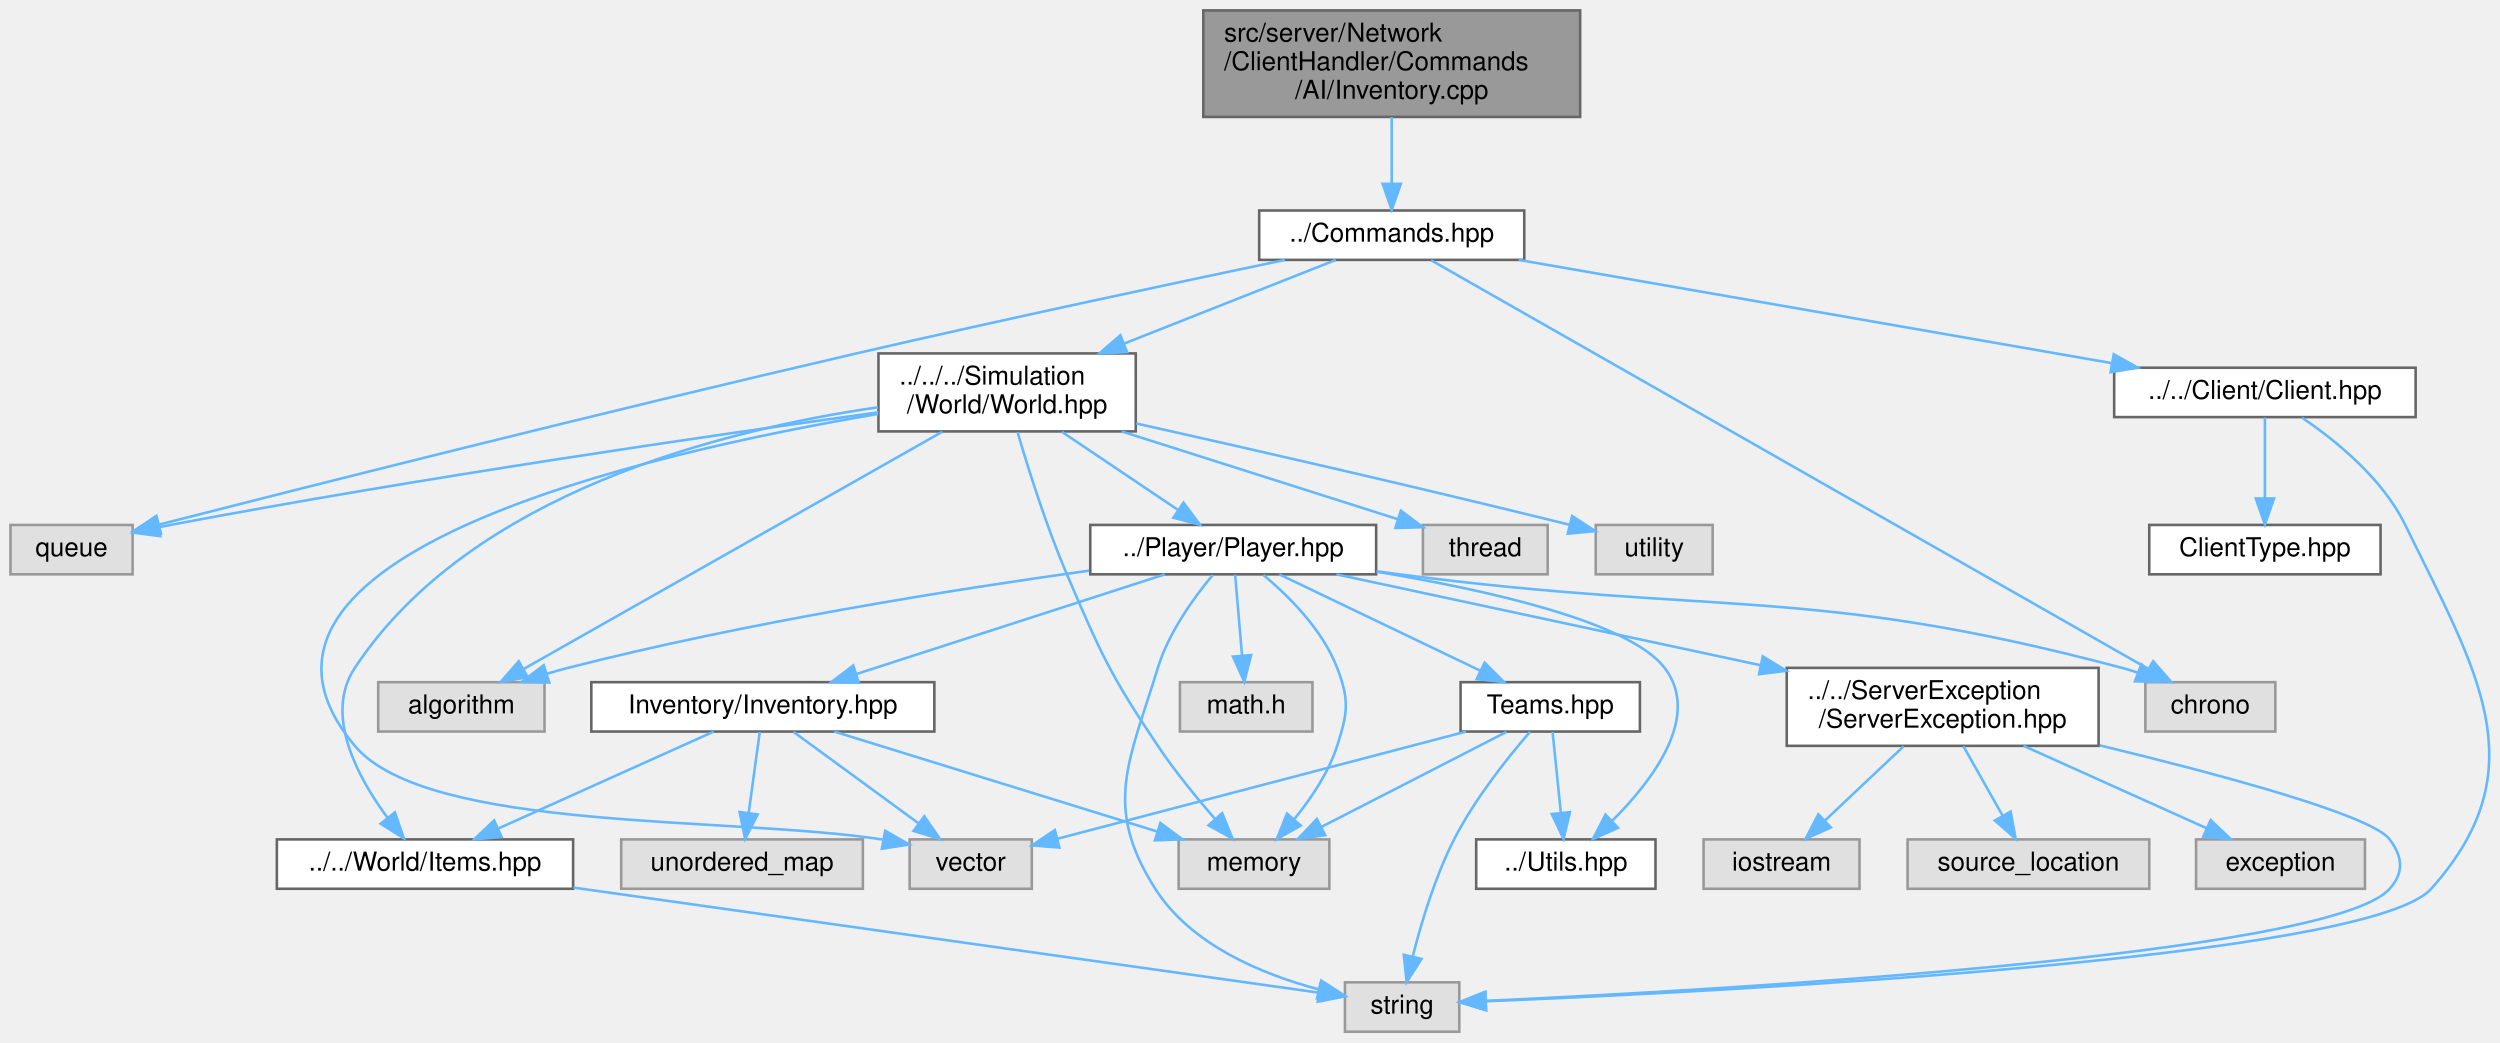
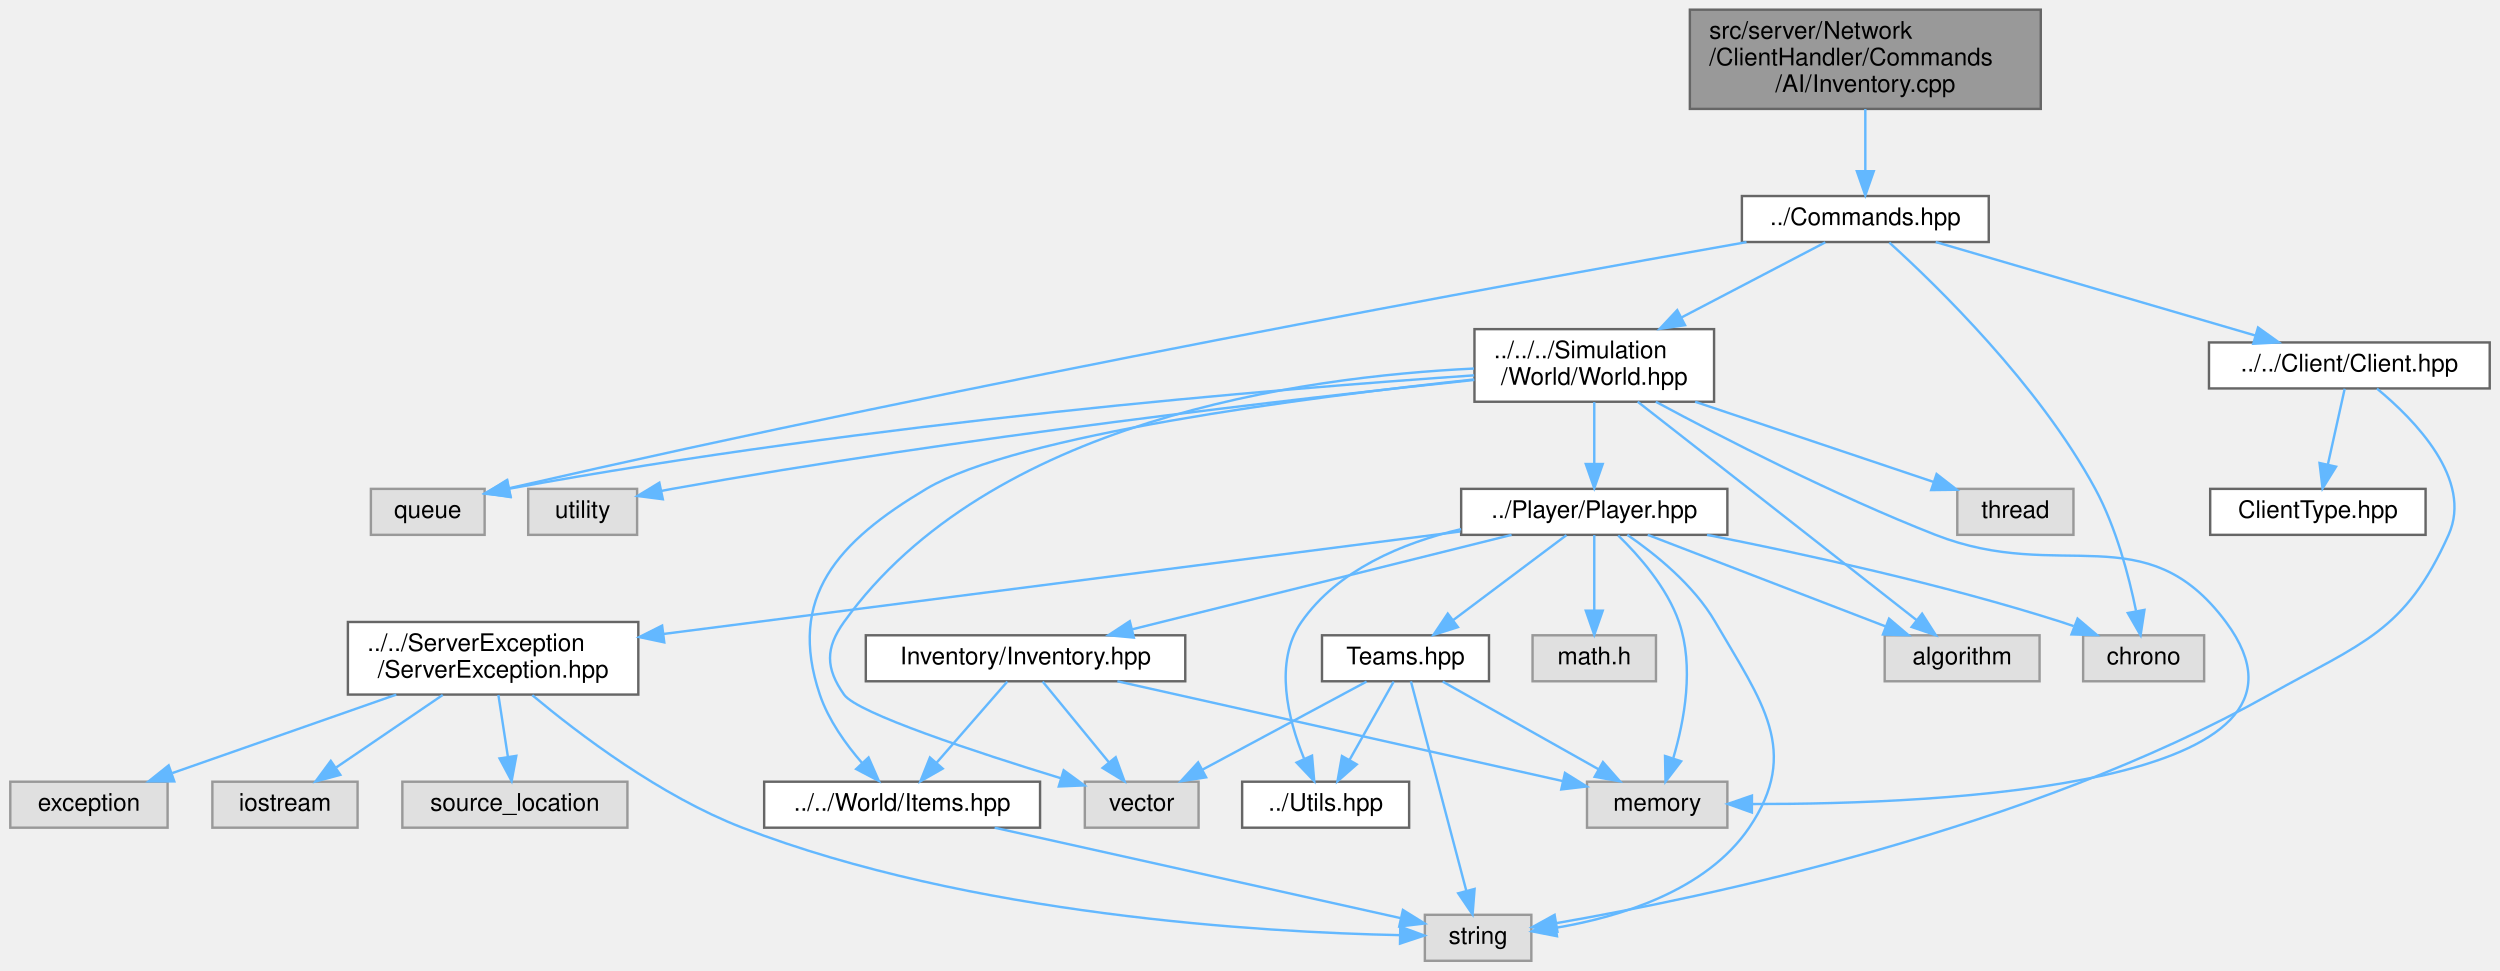
- <svg xmlns="http://www.w3.org/2000/svg" xmlns:xlink="http://www.w3.org/1999/xlink" width="962pt" height="401pt" viewBox="0.00 0.00 961.93 401.00">
+ <svg xmlns="http://www.w3.org/2000/svg" xmlns:xlink="http://www.w3.org/1999/xlink" width="1033pt" height="401pt" viewBox="0.00 0.00 1032.50 401.00">
  <g id="graph0" class="graph" transform="scale(1 1) rotate(0) translate(4 397)">
    <g id="Node000001" class="node">
      <g id="a_Node000001">
        <a xlink:title=" ">
-           <polygon fill="#999999" stroke="#666666" points="604,-393 459,-393 459,-352 604,-352 604,-393" />
-           <text text-anchor="start" x="467" y="-381" font-family="Helvetica,sans-Serif" font-size="10.00">src/server/Network</text>
-           <text text-anchor="start" x="467" y="-370" font-family="Helvetica,sans-Serif" font-size="10.00">/ClientHandler/Commands</text>
-           <text text-anchor="middle" x="531.5" y="-359" font-family="Helvetica,sans-Serif" font-size="10.00">/AI/Inventory.cpp</text>
+           <polygon fill="#999999" stroke="#666666" points="839,-393 694,-393 694,-352 839,-352 839,-393" />
+           <text text-anchor="start" x="702" y="-381" font-family="Helvetica,sans-Serif" font-size="10.00">src/server/Network</text>
+           <text text-anchor="start" x="702" y="-370" font-family="Helvetica,sans-Serif" font-size="10.00">/ClientHandler/Commands</text>
+           <text text-anchor="middle" x="766.5" y="-359" font-family="Helvetica,sans-Serif" font-size="10.00">/AI/Inventory.cpp</text>
        </a>
      </g>
    </g>
    <g id="Node000002" class="node">
      <g id="a_Node000002">
        <a xlink:href="Commands_8hpp.html" target="_top" xlink:title=" ">
-           <polygon fill="white" stroke="#666666" points="582.5,-316 480.5,-316 480.5,-297 582.5,-297 582.5,-316" />
-           <text text-anchor="middle" x="531.5" y="-304" font-family="Helvetica,sans-Serif" font-size="10.00">../Commands.hpp</text>
+           <polygon fill="white" stroke="#666666" points="817.5,-316 715.5,-316 715.5,-297 817.5,-297 817.5,-316" />
+           <text text-anchor="middle" x="766.5" y="-304" font-family="Helvetica,sans-Serif" font-size="10.00">../Commands.hpp</text>
        </a>
      </g>
    </g>
    <g id="edge1_Node000001_Node000002" class="edge">
      <g id="a_edge1_Node000001_Node000002">
        <a xlink:title=" ">
-           <path fill="none" stroke="#63b8ff" d="M531.5,-351.95C531.5,-343.85 531.5,-334.5 531.5,-326.47" />
-           <polygon fill="#63b8ff" stroke="#63b8ff" points="535,-326.26 531.5,-316.26 528,-326.26 535,-326.26" />
+           <path fill="none" stroke="#63b8ff" d="M766.5,-351.95C766.5,-343.85 766.5,-334.5 766.5,-326.47" />
+           <polygon fill="#63b8ff" stroke="#63b8ff" points="770,-326.26 766.5,-316.26 763,-326.26 770,-326.26" />
        </a>
      </g>
    </g>
    <g id="Node000003" class="node">
      <g id="a_Node000003">
        <a xlink:href="World_8hpp.html" target="_top" xlink:title=" ">
-           <polygon fill="white" stroke="#666666" points="433,-261 334,-261 334,-231 433,-231 433,-261" />
-           <text text-anchor="start" x="342" y="-249" font-family="Helvetica,sans-Serif" font-size="10.00">../../../Simulation</text>
-           <text text-anchor="middle" x="383.5" y="-238" font-family="Helvetica,sans-Serif" font-size="10.00">/World/World.hpp</text>
+           <polygon fill="white" stroke="#666666" points="704,-261 605,-261 605,-231 704,-231 704,-261" />
+           <text text-anchor="start" x="613" y="-249" font-family="Helvetica,sans-Serif" font-size="10.00">../../../Simulation</text>
+           <text text-anchor="middle" x="654.5" y="-238" font-family="Helvetica,sans-Serif" font-size="10.00">/World/World.hpp</text>
        </a>
      </g>
    </g>
    <g id="edge2_Node000002_Node000003" class="edge">
      <g id="a_edge2_Node000002_Node000003">
        <a xlink:title=" ">
-           <path fill="none" stroke="#63b8ff" d="M509.98,-296.99C488.77,-288.61 455.72,-275.55 428.72,-264.87" />
-           <polygon fill="#63b8ff" stroke="#63b8ff" points="429.67,-261.49 419.08,-261.06 427.09,-268 429.67,-261.49" />
+           <path fill="none" stroke="#63b8ff" d="M749.97,-296.87C734.35,-288.71 710.4,-276.2 690.39,-265.75" />
+           <polygon fill="#63b8ff" stroke="#63b8ff" points="692.01,-262.64 681.52,-261.11 688.77,-268.85 692.01,-262.64" />
        </a>
      </g>
    </g>
    <g id="Node000007" class="node">
      <g id="a_Node000007">
        <a xlink:title=" ">
-           <polygon fill="#e0e0e0" stroke="#999999" points="47,-195 0,-195 0,-176 47,-176 47,-195" />
-           <text text-anchor="middle" x="23.5" y="-183" font-family="Helvetica,sans-Serif" font-size="10.00">queue</text>
-         </a>
-       </g>
-     </g>
-     <g id="edge37_Node000002_Node000007" class="edge">
-       <g id="a_edge37_Node000002_Node000007">
-         <a xlink:title=" ">
-           <path fill="none" stroke="#63b8ff" d="M490.38,-296.99C448.75,-288.28 382.54,-274.19 325.5,-261 227.88,-238.42 113.13,-209.44 57.35,-195.19" />
-           <polygon fill="#63b8ff" stroke="#63b8ff" points="57.88,-191.71 47.32,-192.63 56.15,-198.5 57.88,-191.71" />
+           <polygon fill="#e0e0e0" stroke="#999999" points="196,-195 149,-195 149,-176 196,-176 196,-195" />
+           <text text-anchor="middle" x="172.5" y="-183" font-family="Helvetica,sans-Serif" font-size="10.00">queue</text>
+         </a>
+       </g>
+     </g>
+     <g id="edge36_Node000002_Node000007" class="edge">
+       <g id="a_edge36_Node000002_Node000007">
+         <a xlink:title=" ">
+           <path fill="none" stroke="#63b8ff" d="M717.41,-296.96C621.08,-279.98 400.43,-239.87 206.04,-195.25" />
+           <polygon fill="#63b8ff" stroke="#63b8ff" points="206.75,-191.82 196.22,-192.99 205.18,-198.64 206.75,-191.82" />
        </a>
      </g>
    </g>
    <g id="Node000013" class="node">
      <g id="a_Node000013">
        <a xlink:title=" ">
-           <polygon fill="#e0e0e0" stroke="#999999" points="871.5,-134.5 821.5,-134.5 821.5,-115.5 871.5,-115.5 871.5,-134.5" />
-           <text text-anchor="middle" x="846.5" y="-122.5" font-family="Helvetica,sans-Serif" font-size="10.00">chrono</text>
-         </a>
-       </g>
-     </g>
-     <g id="edge36_Node000002_Node000013" class="edge">
-       <g id="a_edge36_Node000002_Node000013">
-         <a xlink:title=" ">
-           <path fill="none" stroke="#63b8ff" d="M546.69,-296.84C597.32,-267.99 760.57,-174.97 822.43,-139.71" />
-           <polygon fill="#63b8ff" stroke="#63b8ff" points="824.5,-142.56 831.46,-134.57 821.04,-136.48 824.5,-142.56" />
-         </a>
-       </g>
-     </g>
-     <g id="Node000023" class="node">
-       <g id="a_Node000023">
+           <polygon fill="#e0e0e0" stroke="#999999" points="906.5,-134.5 856.5,-134.5 856.5,-115.5 906.5,-115.5 906.5,-134.5" />
+           <text text-anchor="middle" x="881.5" y="-122.5" font-family="Helvetica,sans-Serif" font-size="10.00">chrono</text>
+         </a>
+       </g>
+     </g>
+     <g id="edge35_Node000002_Node000013" class="edge">
+       <g id="a_edge35_Node000002_Node000013">
+         <a xlink:title=" ">
+           <path fill="none" stroke="#63b8ff" d="M776.41,-296.79C795.63,-279.37 838.14,-238.16 861.5,-195 870.12,-179.08 875.4,-159.02 878.35,-144.64" />
+           <polygon fill="#63b8ff" stroke="#63b8ff" points="881.84,-144.99 880.24,-134.51 874.96,-143.7 881.84,-144.99" />
+         </a>
+       </g>
+     </g>
+     <g id="Node000022" class="node">
+       <g id="a_Node000022">
        <a xlink:href="Client_8hpp.html" target="_top" xlink:title=" ">
-           <polygon fill="white" stroke="#666666" points="925.5,-255.5 809.5,-255.5 809.5,-236.5 925.5,-236.5 925.5,-255.5" />
-           <text text-anchor="middle" x="867.5" y="-243.5" font-family="Helvetica,sans-Serif" font-size="10.00">../../Client/Client.hpp</text>
-         </a>
-       </g>
-     </g>
-     <g id="edge33_Node000002_Node000023" class="edge">
-       <g id="a_edge33_Node000002_Node000023">
-         <a xlink:title=" ">
-           <path fill="none" stroke="#63b8ff" d="M580.36,-296.99C640.83,-286.47 743.72,-268.55 808.52,-257.27" />
-           <polygon fill="#63b8ff" stroke="#63b8ff" points="809.33,-260.68 818.58,-255.52 808.13,-253.78 809.33,-260.68" />
+           <polygon fill="white" stroke="#666666" points="1024.5,-255.5 908.5,-255.5 908.5,-236.5 1024.5,-236.5 1024.5,-255.5" />
+           <text text-anchor="middle" x="966.5" y="-243.5" font-family="Helvetica,sans-Serif" font-size="10.00">../../Client/Client.hpp</text>
+         </a>
+       </g>
+     </g>
+     <g id="edge32_Node000002_Node000022" class="edge">
+       <g id="a_edge32_Node000002_Node000022">
+         <a xlink:title=" ">
+           <path fill="none" stroke="#63b8ff" d="M795.58,-296.99C830.39,-286.81 888.82,-269.72 927.51,-258.4" />
+           <polygon fill="#63b8ff" stroke="#63b8ff" points="928.77,-261.68 937.38,-255.52 926.8,-254.96 928.77,-261.68" />
        </a>
      </g>
    </g>
    <g id="Node000004" class="node">
      <g id="a_Node000004">
        <a xlink:title=" ">
-           <polygon fill="#e0e0e0" stroke="#999999" points="205.5,-134.5 141.5,-134.5 141.5,-115.5 205.5,-115.5 205.5,-134.5" />
-           <text text-anchor="middle" x="173.5" y="-122.5" font-family="Helvetica,sans-Serif" font-size="10.00">algorithm</text>
+           <polygon fill="#e0e0e0" stroke="#999999" points="838.5,-134.5 774.5,-134.5 774.5,-115.5 838.5,-115.5 838.5,-134.5" />
+           <text text-anchor="middle" x="806.5" y="-122.5" font-family="Helvetica,sans-Serif" font-size="10.00">algorithm</text>
        </a>
      </g>
    </g>
    <g id="edge3_Node000003_Node000004" class="edge">
      <g id="a_edge3_Node000003_Node000004">
        <a xlink:title=" ">
-           <path fill="none" stroke="#63b8ff" d="M358.59,-230.88C317.85,-207.8 237.52,-162.28 197.43,-139.56" />
-           <polygon fill="#63b8ff" stroke="#63b8ff" points="199.03,-136.45 188.61,-134.56 195.58,-142.54 199.03,-136.45" />
+           <path fill="none" stroke="#63b8ff" d="M672.44,-231C685.27,-220.98 702.96,-207.17 718.5,-195 742.41,-176.28 769.95,-154.68 787.76,-140.71" />
+           <polygon fill="#63b8ff" stroke="#63b8ff" points="789.96,-143.43 795.67,-134.5 785.64,-137.92 789.96,-143.43" />
        </a>
      </g>
    </g>
    <g id="Node000005" class="node">
      <g id="a_Node000005">
        <a xlink:title=" ">
-           <polygon fill="#e0e0e0" stroke="#999999" points="507.5,-74 449.5,-74 449.5,-55 507.5,-55 507.5,-74" />
-           <text text-anchor="middle" x="478.5" y="-62" font-family="Helvetica,sans-Serif" font-size="10.00">memory</text>
+           <polygon fill="#e0e0e0" stroke="#999999" points="709.5,-74 651.5,-74 651.5,-55 709.5,-55 709.5,-74" />
+           <text text-anchor="middle" x="680.5" y="-62" font-family="Helvetica,sans-Serif" font-size="10.00">memory</text>
        </a>
      </g>
    </g>
    <g id="edge4_Node000003_Node000005" class="edge">
      <g id="a_edge4_Node000003_Node000005">
        <a xlink:title=" ">
-           <path fill="none" stroke="#63b8ff" d="M387.5,-230.74C391.64,-216.6 398.6,-194.46 406.5,-176 419.57,-145.48 423.01,-137.58 441.5,-110 448.06,-100.21 456.37,-90.06 463.46,-81.92" />
-           <polygon fill="#63b8ff" stroke="#63b8ff" points="466.23,-84.07 470.27,-74.27 461.01,-79.41 466.23,-84.07" />
+           <path fill="none" stroke="#63b8ff" d="M679.92,-230.99C707.72,-216.03 753.88,-192.3 795.5,-176 847.35,-155.69 882.26,-184.67 915.5,-140 965.93,-72.22 798.88,-64.67 719.75,-64.77" />
+           <polygon fill="#63b8ff" stroke="#63b8ff" points="719.63,-61.27 709.65,-64.82 719.66,-68.27 719.63,-61.27" />
        </a>
      </g>
    </g>
    <g id="Node000006" class="node">
      <g id="a_Node000006">
        <a xlink:title=" ">
-           <polygon fill="#e0e0e0" stroke="#999999" points="393,-74 346,-74 346,-55 393,-55 393,-74" />
-           <text text-anchor="middle" x="369.5" y="-62" font-family="Helvetica,sans-Serif" font-size="10.00">vector</text>
+           <polygon fill="#e0e0e0" stroke="#999999" points="491,-74 444,-74 444,-55 491,-55 491,-74" />
+           <text text-anchor="middle" x="467.5" y="-62" font-family="Helvetica,sans-Serif" font-size="10.00">vector</text>
        </a>
      </g>
    </g>
    <g id="edge5_Node000003_Node000006" class="edge">
      <g id="a_edge5_Node000003_Node000006">
        <a xlink:title=" ">
-           <path fill="none" stroke="#63b8ff" d="M333.87,-237.72C244.49,-222.62 71.17,-183.04 132.5,-110 160.5,-76.65 277.43,-83 335.64,-73.93" />
-           <polygon fill="#63b8ff" stroke="#63b8ff" points="336.6,-77.31 345.79,-72.04 335.32,-70.43 336.6,-77.31" />
+           <path fill="none" stroke="#63b8ff" d="M604.81,-244.72C533.51,-241.31 404.19,-223.23 344.5,-140 336.73,-129.16 336.84,-120.91 344.5,-110 349.89,-102.32 399.54,-86.02 434.08,-75.43" />
+           <polygon fill="#63b8ff" stroke="#63b8ff" points="435.27,-78.73 443.82,-72.47 433.23,-72.03 435.27,-78.73" />
        </a>
      </g>
    </g>
    <g id="edge6_Node000003_Node000007" class="edge">
      <g id="a_edge6_Node000003_Node000007">
        <a xlink:title=" ">
-           <path fill="none" stroke="#63b8ff" d="M333.96,-238.34C270.58,-229.59 157.52,-213.17 61.5,-195 60.05,-194.72 58.56,-194.43 57.07,-194.13" />
-           <polygon fill="#63b8ff" stroke="#63b8ff" points="57.67,-190.68 47.17,-192.05 56.23,-197.53 57.67,-190.68" />
+           <path fill="none" stroke="#63b8ff" d="M604.87,-241.91C523.36,-236.31 355.99,-222.59 206.03,-195.04" />
+           <polygon fill="#63b8ff" stroke="#63b8ff" points="206.65,-191.6 196.18,-193.21 205.37,-198.48 206.65,-191.6" />
        </a>
      </g>
    </g>
    <g id="Node000008" class="node">
      <g id="a_Node000008">
        <a xlink:title=" ">
-           <polygon fill="#e0e0e0" stroke="#999999" points="591.5,-195 543.5,-195 543.5,-176 591.5,-176 591.5,-195" />
-           <text text-anchor="middle" x="567.5" y="-183" font-family="Helvetica,sans-Serif" font-size="10.00">thread</text>
+           <polygon fill="#e0e0e0" stroke="#999999" points="852.5,-195 804.5,-195 804.5,-176 852.5,-176 852.5,-195" />
+           <text text-anchor="middle" x="828.5" y="-183" font-family="Helvetica,sans-Serif" font-size="10.00">thread</text>
        </a>
      </g>
    </g>
    <g id="edge7_Node000003_Node000008" class="edge">
      <g id="a_edge7_Node000003_Node000008">
        <a xlink:title=" ">
-           <path fill="none" stroke="#63b8ff" d="M427.57,-230.99C460.24,-220.6 504.09,-206.66 533.94,-197.17" />
-           <polygon fill="#63b8ff" stroke="#63b8ff" points="535.02,-200.5 543.49,-194.13 532.9,-193.83 535.02,-200.5" />
+           <path fill="none" stroke="#63b8ff" d="M696.18,-230.99C726.26,-220.87 766.38,-207.38 794.53,-197.92" />
+           <polygon fill="#63b8ff" stroke="#63b8ff" points="795.95,-201.13 804.32,-194.63 793.72,-194.5 795.95,-201.13" />
        </a>
      </g>
    </g>
    <g id="Node000009" class="node">
      <g id="a_Node000009">
        <a xlink:title=" ">
-           <polygon fill="#e0e0e0" stroke="#999999" points="655,-195 610,-195 610,-176 655,-176 655,-195" />
-           <text text-anchor="middle" x="632.5" y="-183" font-family="Helvetica,sans-Serif" font-size="10.00">utility</text>
+           <polygon fill="#e0e0e0" stroke="#999999" points="259,-195 214,-195 214,-176 259,-176 259,-195" />
+           <text text-anchor="middle" x="236.5" y="-183" font-family="Helvetica,sans-Serif" font-size="10.00">utility</text>
        </a>
      </g>
    </g>
    <g id="edge8_Node000003_Node000009" class="edge">
      <g id="a_edge8_Node000003_Node000009">
        <a xlink:title=" ">
-           <path fill="none" stroke="#63b8ff" d="M433.17,-234.05C475.07,-224.7 536.88,-210.64 600.06,-195.04" />
-           <polygon fill="#63b8ff" stroke="#63b8ff" points="600.93,-198.43 609.8,-192.63 599.25,-191.64 600.93,-198.43" />
+           <path fill="none" stroke="#63b8ff" d="M604.95,-240.02C532.03,-232.35 391.68,-216.28 273.5,-195 272.04,-194.74 270.55,-194.45 269.05,-194.16" />
+           <polygon fill="#63b8ff" stroke="#63b8ff" points="269.64,-190.71 259.13,-192.06 268.19,-197.55 269.64,-190.71" />
        </a>
      </g>
    </g>
    <g id="Node000010" class="node">
      <g id="a_Node000010">
        <a xlink:href="Player_8hpp.html" target="_top" xlink:title=" ">
-           <polygon fill="white" stroke="#666666" points="525.5,-195 415.5,-195 415.5,-176 525.5,-176 525.5,-195" />
-           <text text-anchor="middle" x="470.5" y="-183" font-family="Helvetica,sans-Serif" font-size="10.00">../Player/Player.hpp</text>
+           <polygon fill="white" stroke="#666666" points="709.5,-195 599.5,-195 599.5,-176 709.5,-176 709.5,-195" />
+           <text text-anchor="middle" x="654.5" y="-183" font-family="Helvetica,sans-Serif" font-size="10.00">../Player/Player.hpp</text>
        </a>
      </g>
    </g>
    <g id="edge9_Node000003_Node000010" class="edge">
      <g id="a_edge9_Node000003_Node000010">
        <a xlink:title=" ">
-           <path fill="none" stroke="#63b8ff" d="M404.56,-230.84C418.04,-221.77 435.49,-210.04 449.05,-200.92" />
-           <polygon fill="#63b8ff" stroke="#63b8ff" points="451.37,-203.58 457.72,-195.09 447.47,-197.77 451.37,-203.58" />
+           <path fill="none" stroke="#63b8ff" d="M654.5,-230.84C654.5,-223.21 654.5,-213.7 654.5,-205.45" />
+           <polygon fill="#63b8ff" stroke="#63b8ff" points="658,-205.27 654.5,-195.27 651,-205.27 658,-205.27" />
        </a>
      </g>
    </g>
    <g id="Node000019" class="node">
      <g id="a_Node000019">
        <a xlink:href="Items_8hpp.html" target="_top" xlink:title=" ">
-           <polygon fill="white" stroke="#666666" points="216.5,-74 102.5,-74 102.5,-55 216.5,-55 216.5,-74" />
-           <text text-anchor="middle" x="159.5" y="-62" font-family="Helvetica,sans-Serif" font-size="10.00">../../World/Items.hpp</text>
-         </a>
-       </g>
-     </g>
-     <g id="edge32_Node000003_Node000019" class="edge">
-       <g id="a_edge32_Node000003_Node000019">
-         <a xlink:title=" ">
-           <path fill="none" stroke="#63b8ff" d="M333.85,-240.29C274.34,-231.67 177.09,-207.49 132.5,-140 120.6,-121.99 133.44,-98.06 145.15,-82.24" />
-           <polygon fill="#63b8ff" stroke="#63b8ff" points="147.92,-84.39 151.38,-74.38 142.43,-80.04 147.92,-84.39" />
+           <polygon fill="white" stroke="#666666" points="425.5,-74 311.5,-74 311.5,-55 425.5,-55 425.5,-74" />
+           <text text-anchor="middle" x="368.5" y="-62" font-family="Helvetica,sans-Serif" font-size="10.00">../../World/Items.hpp</text>
+         </a>
+       </g>
+     </g>
+     <g id="edge31_Node000003_Node000019" class="edge">
+       <g id="a_edge31_Node000003_Node000019">
+         <a xlink:title=" ">
+           <path fill="none" stroke="#63b8ff" d="M604.77,-240.21C535.96,-232.87 415.93,-217.32 378.5,-195 341.96,-173.22 320.87,-150.3 334.5,-110 338.06,-99.47 345.22,-89.48 352.05,-81.63" />
+           <polygon fill="#63b8ff" stroke="#63b8ff" points="354.63,-84.01 358.89,-74.31 349.51,-79.23 354.63,-84.01" />
        </a>
      </g>
    </g>
    <g id="edge12_Node000010_Node000004" class="edge">
      <g id="a_edge12_Node000010_Node000004">
        <a xlink:title=" ">
-           <path fill="none" stroke="#63b8ff" d="M415.04,-177.42C362.82,-170.16 282.68,-157.45 214.5,-140 211.86,-139.32 209.14,-138.56 206.43,-137.74" />
-           <polygon fill="#63b8ff" stroke="#63b8ff" points="207.32,-134.35 196.72,-134.64 205.18,-141.02 207.32,-134.35" />
+           <path fill="none" stroke="#63b8ff" d="M676.6,-175.99C702.49,-166.03 745.58,-149.45 774.97,-138.13" />
+           <polygon fill="#63b8ff" stroke="#63b8ff" points="776.3,-141.38 784.37,-134.52 773.78,-134.84 776.3,-141.38" />
        </a>
      </g>
    </g>
    <g id="edge14_Node000010_Node000005" class="edge">
      <g id="a_edge14_Node000010_Node000005">
        <a xlink:title=" ">
-           <path fill="none" stroke="#63b8ff" d="M482.14,-175.73C491.81,-167.67 504.85,-154.74 510.5,-140 515.27,-127.55 514.59,-122.69 510.5,-110 507.16,-99.62 500.4,-89.62 493.95,-81.74" />
-           <polygon fill="#63b8ff" stroke="#63b8ff" points="496.47,-79.31 487.25,-74.1 491.21,-83.92 496.47,-79.31" />
+           <path fill="none" stroke="#63b8ff" d="M664.38,-175.75C672.89,-167.5 684.55,-154.3 689.5,-140 695.88,-121.57 691.72,-99.23 687.17,-83.84" />
+           <polygon fill="#63b8ff" stroke="#63b8ff" points="690.39,-82.43 683.93,-74.03 683.74,-84.62 690.39,-82.43" />
        </a>
      </g>
    </g>
    <g id="Node000011" class="node">
      <g id="a_Node000011">
        <a xlink:title=" ">
-           <polygon fill="#e0e0e0" stroke="#999999" points="557.5,-19 513.5,-19 513.5,0 557.5,0 557.5,-19" />
-           <text text-anchor="middle" x="535.5" y="-7" font-family="Helvetica,sans-Serif" font-size="10.00">string</text>
+           <polygon fill="#e0e0e0" stroke="#999999" points="628.5,-19 584.5,-19 584.5,0 628.5,0 628.5,-19" />
+           <text text-anchor="middle" x="606.5" y="-7" font-family="Helvetica,sans-Serif" font-size="10.00">string</text>
        </a>
      </g>
    </g>
    <g id="edge10_Node000010_Node000011" class="edge">
      <g id="a_edge10_Node000010_Node000011">
        <a xlink:title=" ">
-           <path fill="none" stroke="#63b8ff" d="M462.61,-175.73C455.55,-167.27 445.7,-153.76 441.5,-140 430.47,-103.87 420.23,-86.88 440.5,-55 454.25,-33.37 481.59,-22.08 503.42,-16.29" />
-           <polygon fill="#63b8ff" stroke="#63b8ff" points="504.39,-19.66 513.3,-13.93 502.76,-12.85 504.39,-19.66" />
+           <path fill="none" stroke="#63b8ff" d="M668.16,-176C679.66,-168.1 695.63,-155.27 704.5,-140 723.73,-106.89 740,-86.68 718.5,-55 700.76,-28.87 665,-18.08 638.63,-13.63" />
+           <polygon fill="#63b8ff" stroke="#63b8ff" points="639.1,-10.16 628.7,-12.17 638.08,-17.08 639.1,-10.16" />
        </a>
      </g>
    </g>
    <g id="Node000012" class="node">
      <g id="a_Node000012">
        <a xlink:title=" ">
-           <polygon fill="#e0e0e0" stroke="#999999" points="501,-134.5 450,-134.5 450,-115.5 501,-115.5 501,-134.5" />
-           <text text-anchor="middle" x="475.5" y="-122.5" font-family="Helvetica,sans-Serif" font-size="10.00">math.h</text>
+           <polygon fill="#e0e0e0" stroke="#999999" points="680,-134.5 629,-134.5 629,-115.5 680,-115.5 680,-134.5" />
+           <text text-anchor="middle" x="654.5" y="-122.5" font-family="Helvetica,sans-Serif" font-size="10.00">math.h</text>
        </a>
      </g>
    </g>
    <g id="edge11_Node000010_Node000012" class="edge">
      <g id="a_edge11_Node000010_Node000012">
        <a xlink:title=" ">
-           <path fill="none" stroke="#63b8ff" d="M471.24,-175.87C471.93,-167.75 473,-155.31 473.89,-144.89" />
-           <polygon fill="#63b8ff" stroke="#63b8ff" points="477.39,-144.93 474.76,-134.67 470.42,-144.33 477.39,-144.93" />
+           <path fill="none" stroke="#63b8ff" d="M654.5,-175.87C654.5,-167.75 654.5,-155.31 654.5,-144.89" />
+           <polygon fill="#63b8ff" stroke="#63b8ff" points="658,-144.67 654.5,-134.67 651,-144.67 658,-144.67" />
        </a>
      </g>
    </g>
    <g id="edge13_Node000010_Node000013" class="edge">
      <g id="a_edge13_Node000010_Node000013">
        <a xlink:title=" ">
-           <path fill="none" stroke="#63b8ff" d="M525.66,-177.16C528.65,-176.77 531.61,-176.38 534.5,-176 658.03,-159.8 692.09,-171.99 812.5,-140 814.44,-139.48 816.42,-138.88 818.4,-138.22" />
-           <polygon fill="#63b8ff" stroke="#63b8ff" points="819.96,-141.38 828.1,-134.6 817.51,-134.82 819.96,-141.38" />
+           <path fill="none" stroke="#63b8ff" d="M701.09,-175.99C740.54,-168.25 798.36,-155.67 847.5,-140 849.17,-139.47 850.88,-138.89 852.59,-138.28" />
+           <polygon fill="#63b8ff" stroke="#63b8ff" points="854.2,-141.41 862.29,-134.55 851.69,-134.87 854.2,-141.41" />
        </a>
      </g>
    </g>
    <g id="Node000014" class="node">
      <g id="a_Node000014">
        <a xlink:href="ServerException_8hpp.html" target="_top" xlink:title=" ">
-           <polygon fill="white" stroke="#666666" points="803.5,-140 683.5,-140 683.5,-110 803.5,-110 803.5,-140" />
-           <text text-anchor="start" x="691.5" y="-128" font-family="Helvetica,sans-Serif" font-size="10.00">../../ServerException</text>
-           <text text-anchor="middle" x="743.5" y="-117" font-family="Helvetica,sans-Serif" font-size="10.00">/ServerException.hpp</text>
+           <polygon fill="white" stroke="#666666" points="259.5,-140 139.5,-140 139.5,-110 259.5,-110 259.5,-140" />
+           <text text-anchor="start" x="147.5" y="-128" font-family="Helvetica,sans-Serif" font-size="10.00">../../ServerException</text>
+           <text text-anchor="middle" x="199.5" y="-117" font-family="Helvetica,sans-Serif" font-size="10.00">/ServerException.hpp</text>
        </a>
      </g>
    </g>
    <g id="edge15_Node000010_Node000014" class="edge">
      <g id="a_edge15_Node000010_Node000014">
        <a xlink:title=" ">
-           <path fill="none" stroke="#63b8ff" d="M510.2,-175.99C552.92,-166.84 621.7,-152.1 673.54,-140.99" />
-           <polygon fill="#63b8ff" stroke="#63b8ff" points="674.29,-144.41 683.34,-138.89 672.83,-137.57 674.29,-144.41" />
+           <path fill="none" stroke="#63b8ff" d="M599.16,-177.39C516.5,-166.76 360.8,-146.74 270.06,-135.07" />
+           <polygon fill="#63b8ff" stroke="#63b8ff" points="270.23,-131.57 259.87,-133.76 269.34,-138.51 270.23,-131.57" />
        </a>
      </g>
    </g>
    <g id="Node000018" class="node">
      <g id="a_Node000018">
        <a xlink:href="Inventory_8hpp.html" target="_top" xlink:title=" ">
-           <polygon fill="white" stroke="#666666" points="355.5,-134.5 223.5,-134.5 223.5,-115.5 355.5,-115.5 355.5,-134.5" />
-           <text text-anchor="middle" x="289.5" y="-122.5" font-family="Helvetica,sans-Serif" font-size="10.00">Inventory/Inventory.hpp</text>
+           <polygon fill="white" stroke="#666666" points="485.5,-134.5 353.5,-134.5 353.5,-115.5 485.5,-115.5 485.5,-134.5" />
+           <text text-anchor="middle" x="419.5" y="-122.5" font-family="Helvetica,sans-Serif" font-size="10.00">Inventory/Inventory.hpp</text>
        </a>
      </g>
    </g>
    <g id="edge20_Node000010_Node000018" class="edge">
      <g id="a_edge20_Node000010_Node000018">
        <a xlink:title=" ">
-           <path fill="none" stroke="#63b8ff" d="M444.18,-175.99C412.95,-165.9 360.7,-149.01 325.68,-137.69" />
-           <polygon fill="#63b8ff" stroke="#63b8ff" points="326.44,-134.26 315.85,-134.52 324.29,-140.92 326.44,-134.26" />
+           <path fill="none" stroke="#63b8ff" d="M620.33,-175.99C578.91,-165.68 509.02,-148.28 463.58,-136.97" />
+           <polygon fill="#63b8ff" stroke="#63b8ff" points="464.26,-133.54 453.71,-134.52 462.57,-140.33 464.26,-133.54" />
+         </a>
+       </g>
+     </g>
+     <g id="Node000020" class="node">
+       <g id="a_Node000020">
+         <a xlink:href="Teams_8hpp.html" target="_top" xlink:title=" ">
+           <polygon fill="white" stroke="#666666" points="611,-134.5 542,-134.5 542,-115.5 611,-115.5 611,-134.5" />
+           <text text-anchor="middle" x="576.5" y="-122.5" font-family="Helvetica,sans-Serif" font-size="10.00">Teams.hpp</text>
+         </a>
+       </g>
+     </g>
+     <g id="edge25_Node000010_Node000020" class="edge">
+       <g id="a_edge25_Node000010_Node000020">
+         <a xlink:title=" ">
+           <path fill="none" stroke="#63b8ff" d="M642.99,-175.87C630.66,-166.62 610.88,-151.78 596.09,-140.69" />
+           <polygon fill="#63b8ff" stroke="#63b8ff" points="598.16,-137.87 588.06,-134.67 593.96,-143.47 598.16,-137.87" />
        </a>
      </g>
    </g>
    <g id="Node000021" class="node">
      <g id="a_Node000021">
-         <a xlink:href="Teams_8hpp.html" target="_top" xlink:title=" ">
-           <polygon fill="white" stroke="#666666" points="627,-134.5 558,-134.5 558,-115.5 627,-115.5 627,-134.5" />
-           <text text-anchor="middle" x="592.5" y="-122.5" font-family="Helvetica,sans-Serif" font-size="10.00">Teams.hpp</text>
-         </a>
-       </g>
-     </g>
-     <g id="edge26_Node000010_Node000021" class="edge">
-       <g id="a_edge26_Node000010_Node000021">
-         <a xlink:title=" ">
-           <path fill="none" stroke="#63b8ff" d="M488.24,-175.99C508.57,-166.25 542.11,-150.16 565.64,-138.88" />
-           <polygon fill="#63b8ff" stroke="#63b8ff" points="567.24,-142 574.74,-134.52 564.21,-135.68 567.24,-142" />
-         </a>
-       </g>
-     </g>
-     <g id="Node000022" class="node">
-       <g id="a_Node000022">
        <a xlink:href="Utils_8hpp.html" target="_top" xlink:title=" ">
-           <polygon fill="white" stroke="#666666" points="633,-74 564,-74 564,-55 633,-55 633,-74" />
-           <text text-anchor="middle" x="598.5" y="-62" font-family="Helvetica,sans-Serif" font-size="10.00">../Utils.hpp</text>
-         </a>
-       </g>
-     </g>
-     <g id="edge31_Node000010_Node000022" class="edge">
-       <g id="a_edge31_Node000010_Node000022">
-         <a xlink:title=" ">
-           <path fill="none" stroke="#63b8ff" d="M525.74,-176.99C568.59,-169.9 622.92,-157.7 636.5,-140 650.7,-121.49 632.1,-96.86 616.28,-81.09" />
-           <polygon fill="#63b8ff" stroke="#63b8ff" points="618.57,-78.44 608.9,-74.12 613.77,-83.53 618.57,-78.44" />
+           <polygon fill="white" stroke="#666666" points="578,-74 509,-74 509,-55 578,-55 578,-74" />
+           <text text-anchor="middle" x="543.5" y="-62" font-family="Helvetica,sans-Serif" font-size="10.00">../Utils.hpp</text>
+         </a>
+       </g>
+     </g>
+     <g id="edge30_Node000010_Node000021" class="edge">
+       <g id="a_edge30_Node000010_Node000021">
+         <a xlink:title=" ">
+           <path fill="none" stroke="#63b8ff" d="M599.47,-178.38C575.05,-172.62 548.48,-161.48 533.5,-140 521.98,-123.49 527.97,-99.84 534.55,-83.64" />
+           <polygon fill="#63b8ff" stroke="#63b8ff" points="537.88,-84.77 538.79,-74.22 531.5,-81.9 537.88,-84.77" />
        </a>
      </g>
    </g>
    <g id="edge18_Node000014_Node000011" class="edge">
      <g id="a_edge18_Node000014_Node000011">
        <a xlink:title=" ">
-           <path fill="none" stroke="#63b8ff" d="M803.95,-110.18C850.65,-98.89 908.5,-83.33 915.5,-74 920.57,-67.25 921.11,-61.31 915.5,-55 892.51,-29.16 655.32,-15.91 567.75,-11.87" />
-           <polygon fill="#63b8ff" stroke="#63b8ff" points="567.75,-8.36 557.6,-11.41 567.44,-15.36 567.75,-8.36" />
+           <path fill="none" stroke="#63b8ff" d="M215.68,-109.75C234.94,-93.65 268.76,-68 302.5,-55 396.49,-18.78 517.22,-11.78 574.11,-10.6" />
+           <polygon fill="#63b8ff" stroke="#63b8ff" points="574.34,-14.1 584.29,-10.44 574.23,-7.1 574.34,-14.1" />
        </a>
      </g>
    </g>
    <g id="Node000015" class="node">
      <g id="a_Node000015">
        <a xlink:title=" ">
-           <polygon fill="#e0e0e0" stroke="#999999" points="906,-74 841,-74 841,-55 906,-55 906,-74" />
-           <text text-anchor="middle" x="873.5" y="-62" font-family="Helvetica,sans-Serif" font-size="10.00">exception</text>
+           <polygon fill="#e0e0e0" stroke="#999999" points="65,-74 0,-74 0,-55 65,-55 65,-74" />
+           <text text-anchor="middle" x="32.5" y="-62" font-family="Helvetica,sans-Serif" font-size="10.00">exception</text>
        </a>
      </g>
    </g>
    <g id="edge16_Node000014_Node000015" class="edge">
      <g id="a_edge16_Node000014_Node000015">
        <a xlink:title=" ">
-           <path fill="none" stroke="#63b8ff" d="M774.64,-109.99C796.04,-100.36 824.23,-87.67 845.03,-78.31" />
-           <polygon fill="#63b8ff" stroke="#63b8ff" points="846.62,-81.43 854.3,-74.14 843.75,-75.05 846.62,-81.43" />
+           <path fill="none" stroke="#63b8ff" d="M159.5,-109.99C131.26,-100.1 93.82,-86.98 66.92,-77.56" />
+           <polygon fill="#63b8ff" stroke="#63b8ff" points="67.76,-74.14 57.16,-74.14 65.44,-80.75 67.76,-74.14" />
        </a>
      </g>
    </g>
    <g id="Node000016" class="node">
      <g id="a_Node000016">
        <a xlink:title=" ">
-           <polygon fill="#e0e0e0" stroke="#999999" points="711.5,-74 651.5,-74 651.5,-55 711.5,-55 711.5,-74" />
-           <text text-anchor="middle" x="681.5" y="-62" font-family="Helvetica,sans-Serif" font-size="10.00">iostream</text>
+           <polygon fill="#e0e0e0" stroke="#999999" points="143.5,-74 83.5,-74 83.5,-55 143.5,-55 143.5,-74" />
+           <text text-anchor="middle" x="113.5" y="-62" font-family="Helvetica,sans-Serif" font-size="10.00">iostream</text>
        </a>
      </g>
    </g>
    <g id="edge17_Node000014_Node000016" class="edge">
      <g id="a_edge17_Node000014_Node000016">
        <a xlink:title=" ">
-           <path fill="none" stroke="#63b8ff" d="M728.49,-109.84C719.31,-101.17 707.55,-90.08 698.09,-81.15" />
-           <polygon fill="#63b8ff" stroke="#63b8ff" points="700.47,-78.58 690.79,-74.27 695.66,-83.67 700.47,-78.58" />
+           <path fill="none" stroke="#63b8ff" d="M178.68,-109.84C165.35,-100.77 148.11,-89.04 134.71,-79.92" />
+           <polygon fill="#63b8ff" stroke="#63b8ff" points="136.37,-76.83 126.13,-74.09 132.43,-82.61 136.37,-76.83" />
        </a>
      </g>
    </g>
    <g id="Node000017" class="node">
      <g id="a_Node000017">
        <a xlink:title=" ">
-           <polygon fill="#e0e0e0" stroke="#999999" points="823,-74 730,-74 730,-55 823,-55 823,-74" />
-           <text text-anchor="middle" x="776.5" y="-62" font-family="Helvetica,sans-Serif" font-size="10.00">source_location</text>
+           <polygon fill="#e0e0e0" stroke="#999999" points="255,-74 162,-74 162,-55 255,-55 255,-74" />
+           <text text-anchor="middle" x="208.5" y="-62" font-family="Helvetica,sans-Serif" font-size="10.00">source_location</text>
        </a>
      </g>
    </g>
    <g id="edge19_Node000014_Node000017" class="edge">
      <g id="a_edge19_Node000014_Node000017">
        <a xlink:title=" ">
-           <path fill="none" stroke="#63b8ff" d="M751.49,-109.84C756.03,-101.78 761.77,-91.62 766.6,-83.06" />
-           <polygon fill="#63b8ff" stroke="#63b8ff" points="769.69,-84.7 771.56,-74.27 763.59,-81.26 769.69,-84.7" />
+           <path fill="none" stroke="#63b8ff" d="M201.68,-109.84C202.87,-102.13 204.35,-92.49 205.63,-84.17" />
+           <polygon fill="#63b8ff" stroke="#63b8ff" points="209.09,-84.68 207.15,-74.27 202.17,-83.62 209.09,-84.68" />
        </a>
      </g>
    </g>
    <g id="edge22_Node000018_Node000005" class="edge">
      <g id="a_edge22_Node000018_Node000005">
        <a xlink:title=" ">
-           <path fill="none" stroke="#63b8ff" d="M316.98,-115.49C349.74,-105.36 404.62,-88.37 441.19,-77.05" />
-           <polygon fill="#63b8ff" stroke="#63b8ff" points="442.47,-80.32 450.98,-74.02 440.4,-73.63 442.47,-80.32" />
+           <path fill="none" stroke="#63b8ff" d="M457.45,-115.49C506.55,-104.49 591.67,-85.41 641.35,-74.28" />
+           <polygon fill="#63b8ff" stroke="#63b8ff" points="642.39,-77.63 651.39,-72.03 640.86,-70.8 642.39,-77.63" />
        </a>
      </g>
    </g>
    <g id="edge21_Node000018_Node000006" class="edge">
      <g id="a_edge21_Node000018_Node000006">
        <a xlink:title=" ">
-           <path fill="none" stroke="#63b8ff" d="M301.3,-115.37C313.95,-106.12 334.24,-91.28 349.41,-80.19" />
-           <polygon fill="#63b8ff" stroke="#63b8ff" points="351.64,-82.9 357.65,-74.17 347.51,-77.24 351.64,-82.9" />
+           <path fill="none" stroke="#63b8ff" d="M426.58,-115.37C433.74,-106.64 444.99,-92.93 453.89,-82.09" />
+           <polygon fill="#63b8ff" stroke="#63b8ff" points="456.75,-84.12 460.39,-74.17 451.34,-79.68 456.75,-84.12" />
        </a>
      </g>
    </g>
    <g id="edge23_Node000018_Node000019" class="edge">
      <g id="a_edge23_Node000018_Node000019">
        <a xlink:title=" ">
-           <path fill="none" stroke="#63b8ff" d="M270.6,-115.49C248.84,-105.7 212.88,-89.52 187.79,-78.23" />
-           <polygon fill="#63b8ff" stroke="#63b8ff" points="188.98,-74.93 178.43,-74.02 186.11,-81.31 188.98,-74.93" />
-         </a>
-       </g>
-     </g>
-     <g id="Node000020" class="node">
-       <g id="a_Node000020">
-         <a xlink:title=" ">
-           <polygon fill="#e0e0e0" stroke="#999999" points="328,-74 235,-74 235,-55 328,-55 328,-74" />
-           <text text-anchor="middle" x="281.5" y="-62" font-family="Helvetica,sans-Serif" font-size="10.00">unordered_map</text>
-         </a>
-       </g>
-     </g>
-     <g id="edge25_Node000018_Node000020" class="edge">
-       <g id="a_edge25_Node000018_Node000020">
-         <a xlink:title=" ">
-           <path fill="none" stroke="#63b8ff" d="M288.32,-115.37C287.21,-107.25 285.51,-94.81 284.08,-84.39" />
-           <polygon fill="#63b8ff" stroke="#63b8ff" points="287.51,-83.6 282.69,-74.17 280.57,-84.55 287.51,-83.6" />
+           <path fill="none" stroke="#63b8ff" d="M411.97,-115.37C404.29,-106.55 392.18,-92.66 382.69,-81.77" />
+           <polygon fill="#63b8ff" stroke="#63b8ff" points="385.27,-79.41 376.06,-74.17 379.99,-84.01 385.27,-79.41" />
        </a>
      </g>
    </g>
    <g id="edge24_Node000019_Node000011" class="edge">
      <g id="a_edge24_Node000019_Node000011">
        <a xlink:title=" ">
-           <path fill="none" stroke="#63b8ff" d="M216.61,-55.45C296.62,-44.17 439.43,-24.04 503.2,-15.05" />
-           <polygon fill="#63b8ff" stroke="#63b8ff" points="504.03,-18.47 513.44,-13.61 503.05,-11.54 504.03,-18.47" />
-         </a>
-       </g>
-     </g>
-     <g id="edge28_Node000021_Node000005" class="edge">
-       <g id="a_edge28_Node000021_Node000005">
-         <a xlink:title=" ">
-           <path fill="none" stroke="#63b8ff" d="M575.68,-115.37C556.9,-105.73 526.3,-90.03 504.45,-78.81" />
-           <polygon fill="#63b8ff" stroke="#63b8ff" points="505.89,-75.62 495.39,-74.17 502.69,-81.85 505.89,-75.62" />
-         </a>
-       </g>
-     </g>
-     <g id="edge30_Node000021_Node000006" class="edge">
-       <g id="a_edge30_Node000021_Node000006">
-         <a xlink:title=" ">
-           <path fill="none" stroke="#63b8ff" d="M560.07,-115.49C518.11,-104.49 445.37,-85.4 402.93,-74.27" />
-           <polygon fill="#63b8ff" stroke="#63b8ff" points="403.64,-70.84 393.08,-71.69 401.87,-77.61 403.64,-70.84" />
-         </a>
-       </g>
-     </g>
-     <g id="edge29_Node000021_Node000011" class="edge">
-       <g id="a_edge29_Node000021_Node000011">
-         <a xlink:title=" ">
-           <path fill="none" stroke="#63b8ff" d="M584.71,-115.38C576.46,-105.86 563.54,-89.78 555.5,-74 548.2,-59.66 542.92,-42.14 539.63,-29.14" />
-           <polygon fill="#63b8ff" stroke="#63b8ff" points="542.95,-27.99 537.24,-19.07 536.14,-29.6 542.95,-27.99" />
-         </a>
-       </g>
-     </g>
-     <g id="edge27_Node000021_Node000022" class="edge">
-       <g id="a_edge27_Node000021_Node000022">
-         <a xlink:title=" ">
-           <path fill="none" stroke="#63b8ff" d="M593.39,-115.37C594.22,-107.25 595.49,-94.81 596.56,-84.39" />
-           <polygon fill="#63b8ff" stroke="#63b8ff" points="600.07,-84.47 597.61,-74.17 593.11,-83.76 600.07,-84.47" />
-         </a>
-       </g>
-     </g>
-     <g id="edge34_Node000023_Node000011" class="edge">
-       <g id="a_edge34_Node000023_Node000011">
-         <a xlink:title=" ">
-           <path fill="none" stroke="#63b8ff" d="M881.79,-236.28C894.63,-227.57 912.77,-212.92 921.5,-195 948.81,-138.92 973.07,-101.51 931.5,-55 907.38,-28.02 658.13,-15.41 567.89,-11.71" />
-           <polygon fill="#63b8ff" stroke="#63b8ff" points="567.83,-8.21 557.7,-11.3 567.55,-15.2 567.83,-8.21" />
-         </a>
-       </g>
-     </g>
-     <g id="Node000024" class="node">
-       <g id="a_Node000024">
+           <path fill="none" stroke="#63b8ff" d="M406.74,-54.98C453.23,-44.63 530.87,-27.34 574.4,-17.65" />
+           <polygon fill="#63b8ff" stroke="#63b8ff" points="575.43,-21 584.43,-15.41 573.91,-14.17 575.43,-21" />
+         </a>
+       </g>
+     </g>
+     <g id="edge27_Node000020_Node000005" class="edge">
+       <g id="a_edge27_Node000020_Node000005">
+         <a xlink:title=" ">
+           <path fill="none" stroke="#63b8ff" d="M591.85,-115.37C608.82,-105.82 636.4,-90.31 656.29,-79.12" />
+           <polygon fill="#63b8ff" stroke="#63b8ff" points="658.09,-82.12 665.09,-74.17 654.66,-76.02 658.09,-82.12" />
+         </a>
+       </g>
+     </g>
+     <g id="edge29_Node000020_Node000006" class="edge">
+       <g id="a_edge29_Node000020_Node000006">
+         <a xlink:title=" ">
+           <path fill="none" stroke="#63b8ff" d="M560.42,-115.37C542.55,-105.78 513.46,-90.17 492.59,-78.97" />
+           <polygon fill="#63b8ff" stroke="#63b8ff" points="494.12,-75.81 483.65,-74.17 490.81,-81.98 494.12,-75.81" />
+         </a>
+       </g>
+     </g>
+     <g id="edge28_Node000020_Node000011" class="edge">
+       <g id="a_edge28_Node000020_Node000011">
+         <a xlink:title=" ">
+           <path fill="none" stroke="#63b8ff" d="M578.75,-115.47C583.6,-97.15 595.09,-53.68 601.66,-28.81" />
+           <polygon fill="#63b8ff" stroke="#63b8ff" points="605.05,-29.69 604.22,-19.13 598.28,-27.9 605.05,-29.69" />
+         </a>
+       </g>
+     </g>
+     <g id="edge26_Node000020_Node000021" class="edge">
+       <g id="a_edge26_Node000020_Node000021">
+         <a xlink:title=" ">
+           <path fill="none" stroke="#63b8ff" d="M571.63,-115.37C566.85,-106.9 559.43,-93.74 553.41,-83.07" />
+           <polygon fill="#63b8ff" stroke="#63b8ff" points="556.35,-81.16 548.39,-74.17 550.25,-84.6 556.35,-81.16" />
+         </a>
+       </g>
+     </g>
+     <g id="edge33_Node000022_Node000011" class="edge">
+       <g id="a_edge33_Node000022_Node000011">
+         <a xlink:title=" ">
+           <path fill="none" stroke="#63b8ff" d="M977.91,-236.42C993.32,-223.7 1017.76,-198.89 1007.5,-176 989.48,-135.78 971.92,-131.58 933.5,-110 834.18,-54.2 699.93,-26.14 638.99,-15.59" />
+           <polygon fill="#63b8ff" stroke="#63b8ff" points="639.28,-12.09 628.83,-13.88 638.11,-18.99 639.28,-12.09" />
+         </a>
+       </g>
+     </g>
+     <g id="Node000023" class="node">
+       <g id="a_Node000023">
        <a xlink:href="ClientType_8hpp.html" target="_top" xlink:title=" ">
-           <polygon fill="white" stroke="#666666" points="912,-195 823,-195 823,-176 912,-176 912,-195" />
-           <text text-anchor="middle" x="867.5" y="-183" font-family="Helvetica,sans-Serif" font-size="10.00">ClientType.hpp</text>
-         </a>
-       </g>
-     </g>
-     <g id="edge35_Node000023_Node000024" class="edge">
-       <g id="a_edge35_Node000023_Node000024">
-         <a xlink:title=" ">
-           <path fill="none" stroke="#63b8ff" d="M867.5,-236.37C867.5,-228.25 867.5,-215.81 867.5,-205.39" />
-           <polygon fill="#63b8ff" stroke="#63b8ff" points="871,-205.17 867.5,-195.17 864,-205.17 871,-205.17" />
+           <polygon fill="white" stroke="#666666" points="998,-195 909,-195 909,-176 998,-176 998,-195" />
+           <text text-anchor="middle" x="953.5" y="-183" font-family="Helvetica,sans-Serif" font-size="10.00">ClientType.hpp</text>
+         </a>
+       </g>
+     </g>
+     <g id="edge34_Node000022_Node000023" class="edge">
+       <g id="a_edge34_Node000022_Node000023">
+         <a xlink:title=" ">
+           <path fill="none" stroke="#63b8ff" d="M964.58,-236.37C962.76,-228.16 959.95,-215.54 957.62,-205.05" />
+           <polygon fill="#63b8ff" stroke="#63b8ff" points="961.01,-204.17 955.43,-195.17 954.18,-205.69 961.01,-204.17" />
        </a>
      </g>
    </g>
  </g>
</svg>
